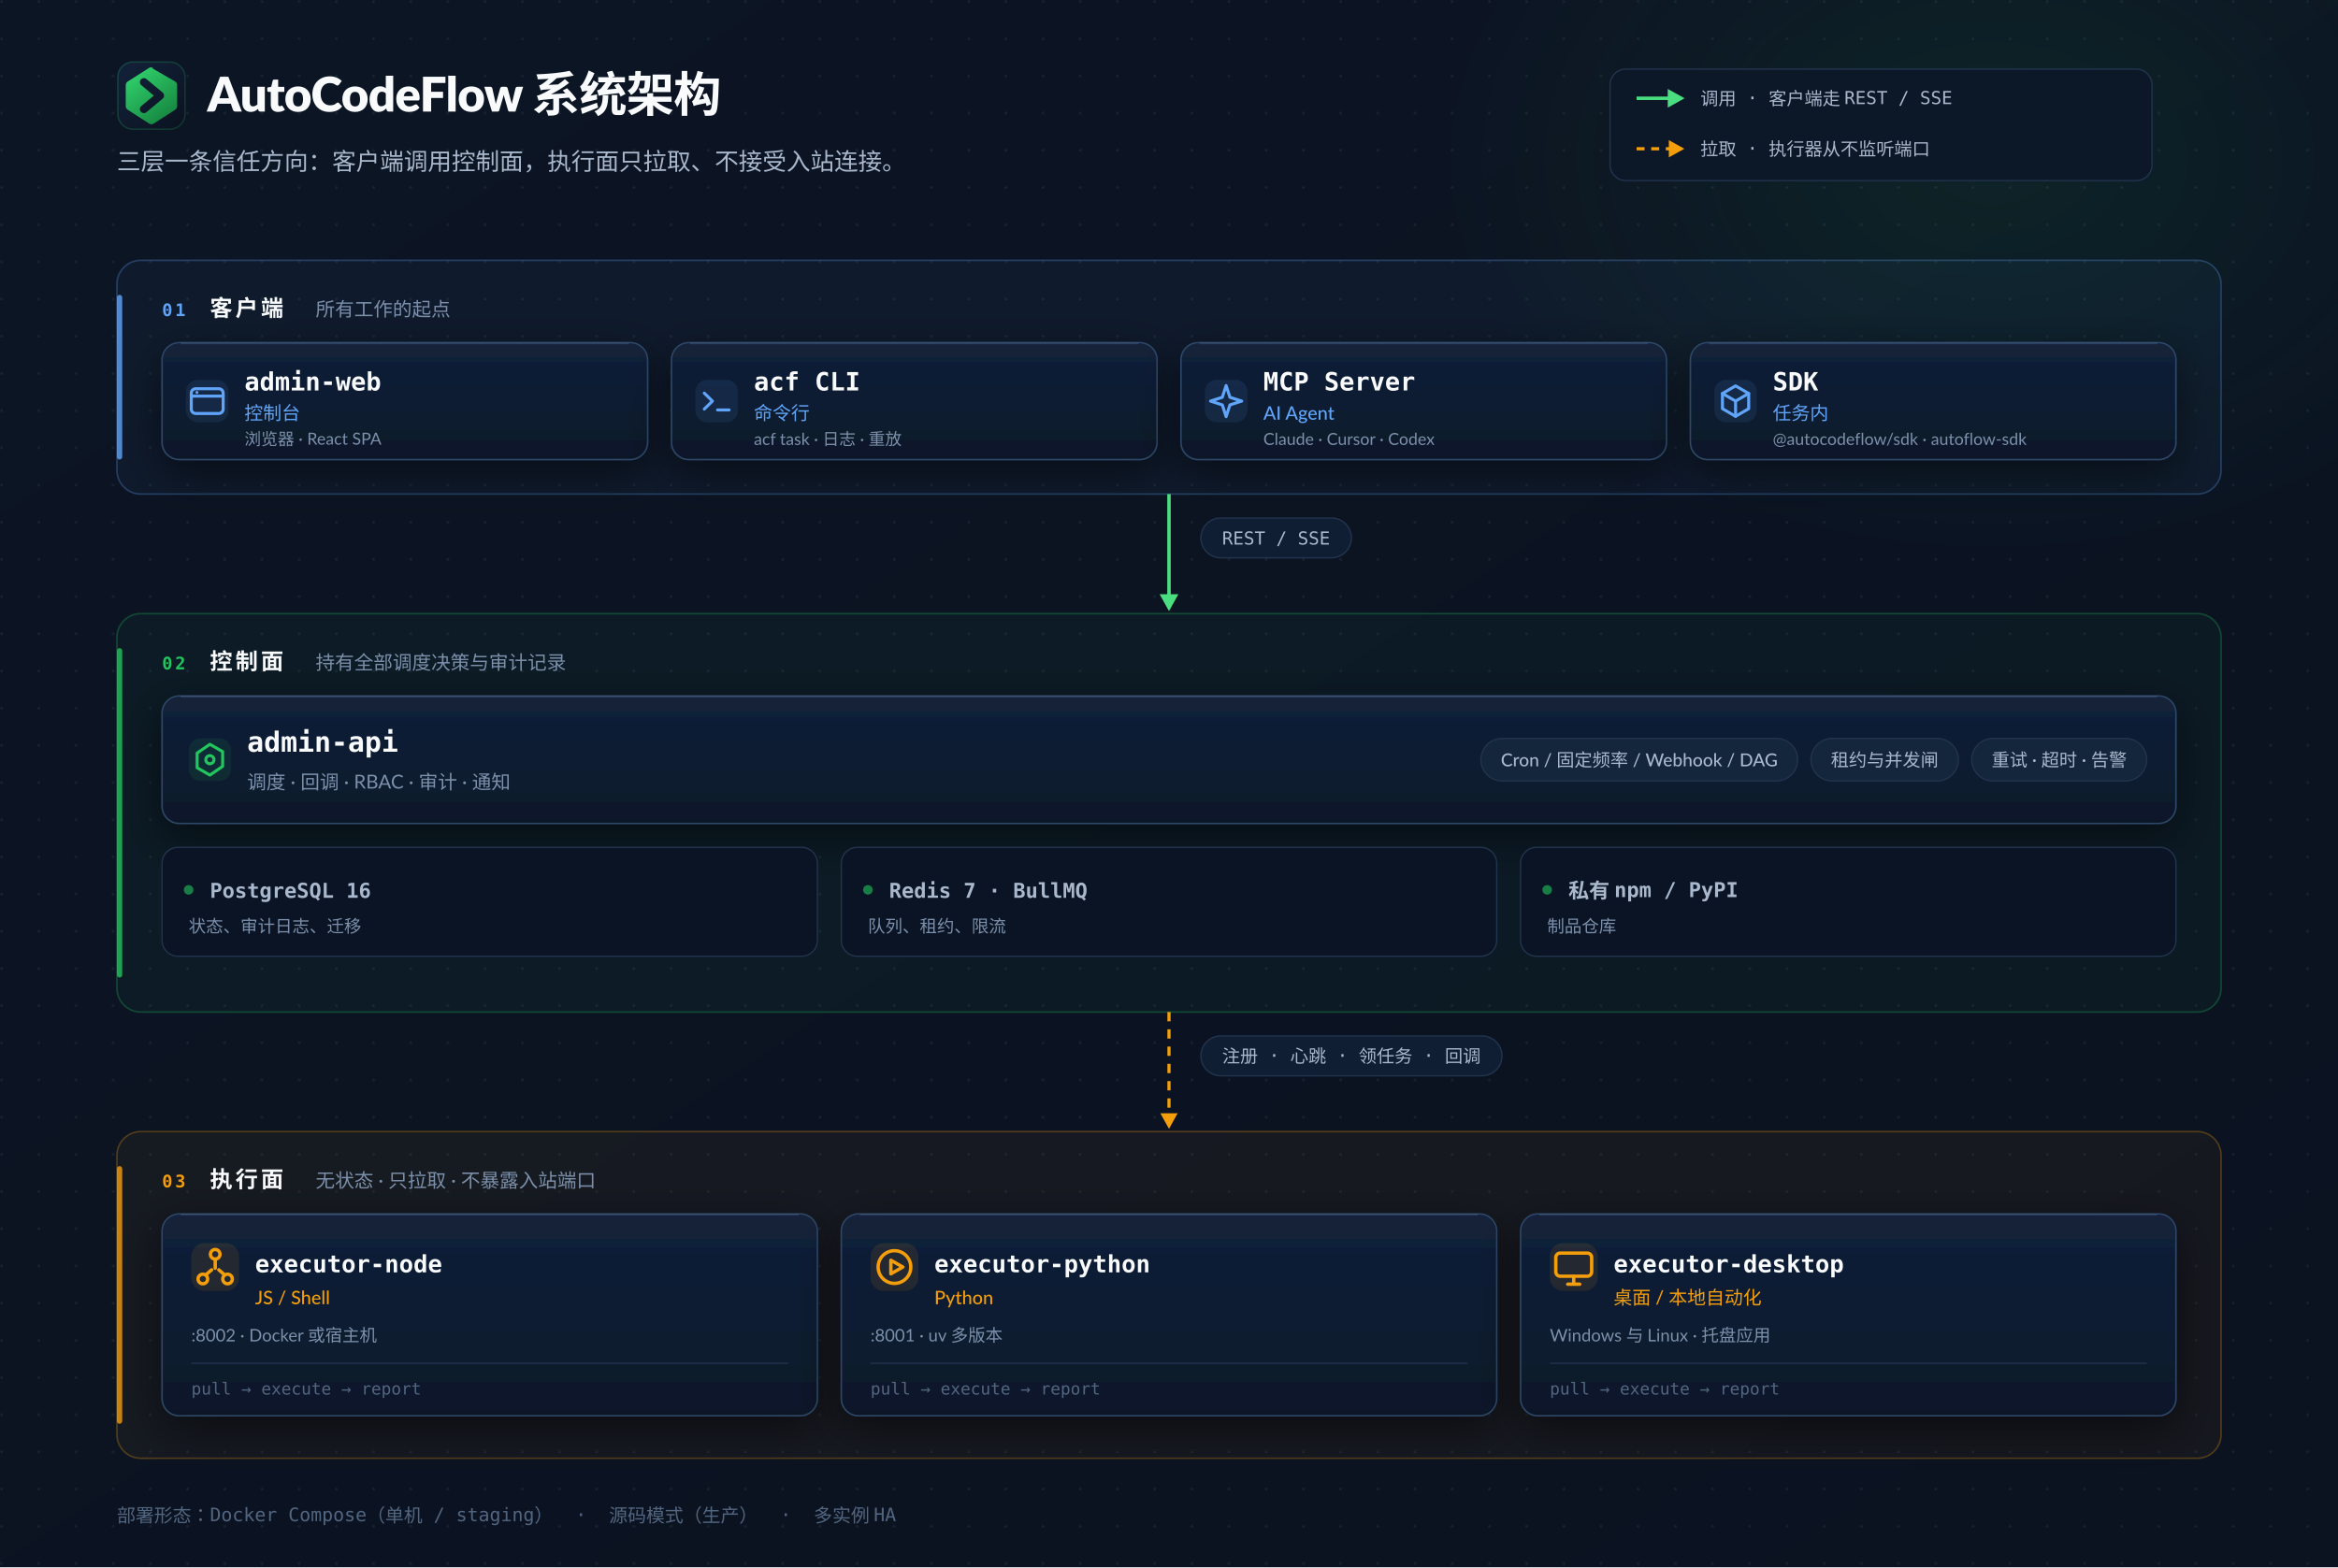
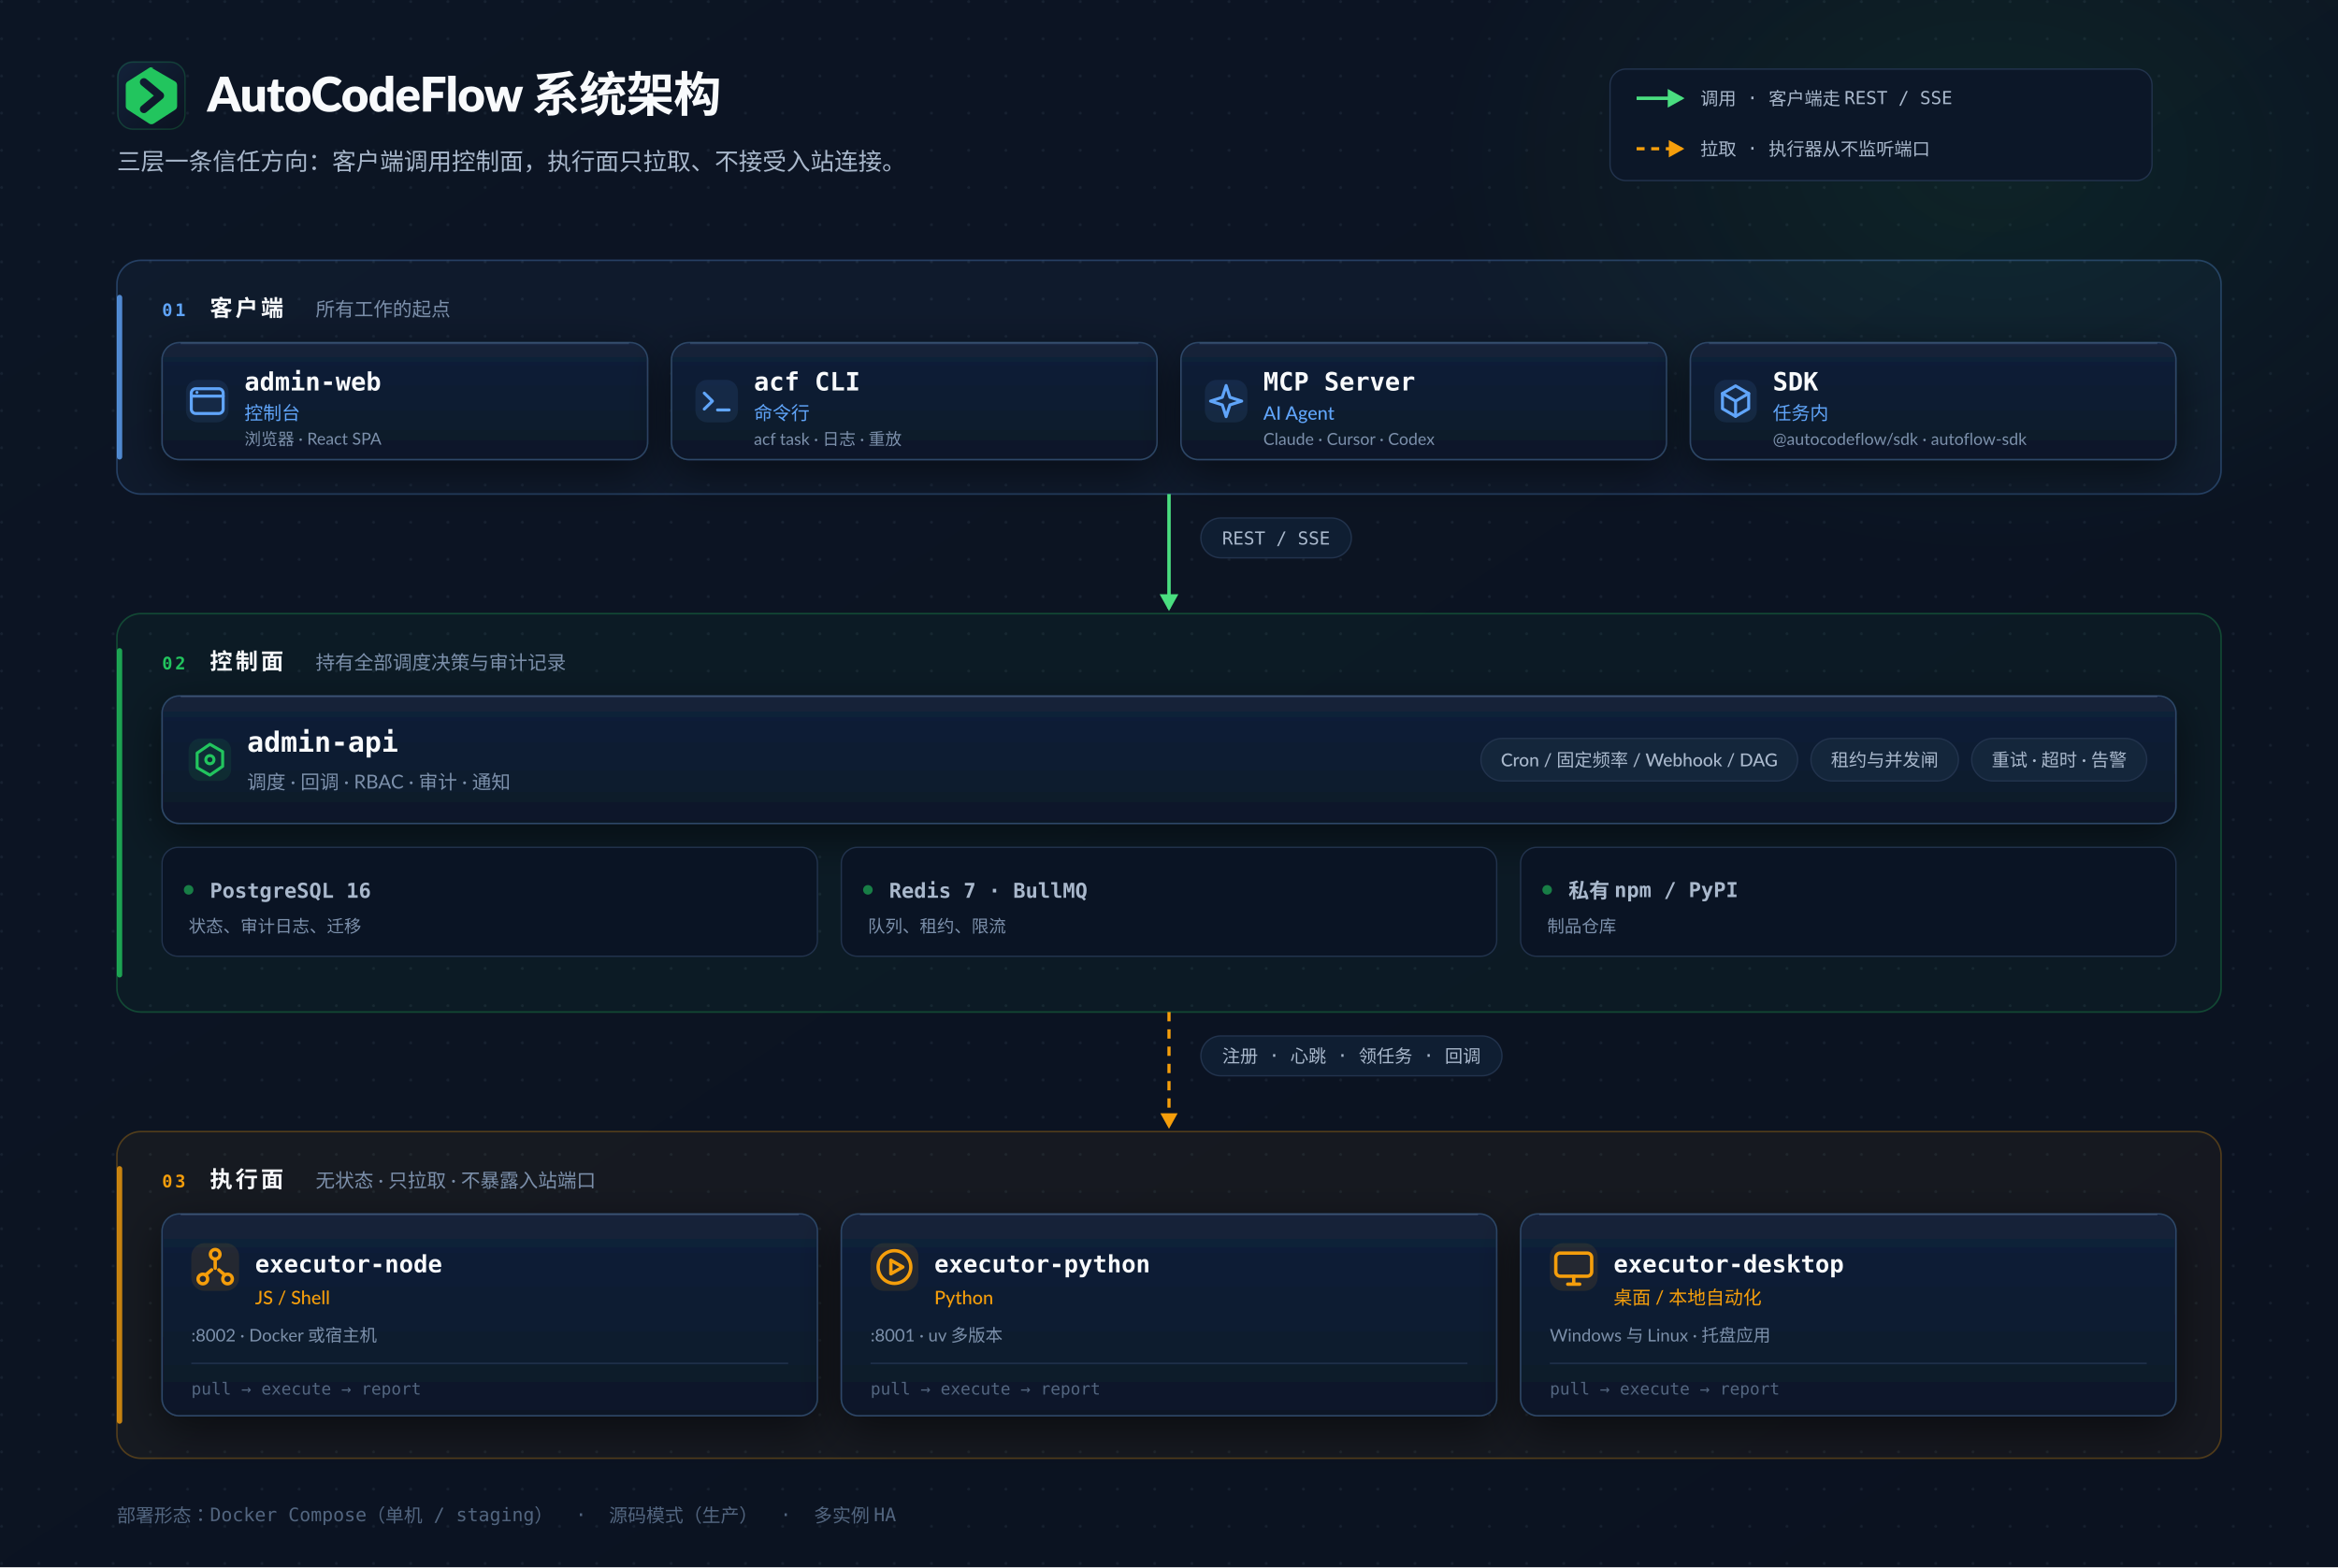
<svg xmlns="http://www.w3.org/2000/svg" viewBox="0 0 1760 1180" width="1760" height="1180" role="img">
  <defs>
    <linearGradient id="abg" x1="0" y1="0" x2="1" y2="1">
      <stop offset="0" stop-color="#0C1524" />
      <stop offset="1" stop-color="#0B1220" />
    </linearGradient>
    <radialGradient id="aglow" cx="0.5" cy="0.5" r="0.5">
      <stop offset="0" stop-color="#22C55E" stop-opacity="0.09" />
      <stop offset="1" stop-color="#22C55E" stop-opacity="0" />
    </radialGradient>
    <pattern id="adots" width="28" height="28" patternUnits="userSpaceOnUse">
      <circle cx="1.2" cy="1.2" r="1.1" fill="#8FA6C4" fill-opacity="0.09" />
    </pattern>
    <linearGradient id="card2" x1="0" y1="0" x2="0" y2="1">
      <stop offset="0" stop-color="#12213A" />
      <stop offset="1" stop-color="#0E1828" />
    </linearGradient>
    <marker id="arrow" viewBox="0 0 12 12" refX="8.5" refY="6" markerWidth="6.5" markerHeight="6.5" orient="auto">
      <path d="M1 1 L10 6 L1 11 Z" fill="#4ADE80" />
    </marker>
    <marker id="arrow-amber" viewBox="0 0 12 12" refX="8.5" refY="6" markerWidth="6.5" markerHeight="6.5" orient="auto">
      <path d="M1 1 L10 6 L1 11 Z" fill="#F59E0B" />
    </marker>
    <filter id="acard" x="-25%" y="-45%" width="150%" height="210%">
      <feDropShadow dx="0" dy="10" stdDeviation="16" flood-color="#000" flood-opacity="0.5" />
    </filter>
  </defs>
  <rect x="0" y="0" width="1760" height="1180" fill="url(#abg)" />
  <rect x="0" y="0" width="1760" height="1180" fill="url(#adots)" />
  <ellipse cx="1500" cy="120" rx="420" ry="300" fill="url(#aglow)" />
  <g transform="translate(88,46)">
    <defs>
      <linearGradient id="mark-bg" x1="0" y1="0" x2="1" y2="1">
        <stop offset="0" stop-color="#13223A" />
        <stop offset="1" stop-color="#0B1220" />
      </linearGradient>
-       <linearGradient id="mark-hex" x1="0.15" y1="0" x2="0.85" y2="1">
-         <stop offset="0" stop-color="#31D46E" />
-         <stop offset="1" stop-color="#15803D" />
-       </linearGradient>
      <mask id="mark-cut">
        <rect width="52" height="52" fill="#fff" />
        <path d="M20.312 15.844 L32.5 26 L20.312 36.156" fill="none" stroke="#000" stroke-width="6.013" stroke-linecap="round" stroke-linejoin="round" />
      </mask>
    </defs>
    <rect width="52" height="52" rx="12.168" fill="url(#mark-bg)" />
    <rect x="0.75" y="0.75" width="50.5" height="50.5" rx="11.418" fill="none" stroke="#22C55E" stroke-opacity="0.22" stroke-width="1" />
-     <path d="M26 5.037 L43.712 15.275 a3.25 3.25 0 0 1 1.625 2.844 V33.881 a3.25 3.25 0 0 1 -1.625 2.844 L27.625 47.125 a3.25 3.25 0 0 1 -3.25 0 L8.287 36.725 a3.25 3.25 0 0 1 -1.625 -2.844 V18.119 a3.25 3.25 0 0 1 1.625 -2.844 L24.375 5.037 a3.25 3.25 0 0 1 3.25 0 Z" fill="url(#mark-hex)" mask="url(#mark-cut)" />
+     <path d="M26 5.037 L43.712 15.275 a3.25 3.25 0 0 1 1.625 2.844 V33.881 a3.25 3.25 0 0 1 -1.625 2.844 L27.625 47.125 a3.25 3.25 0 0 1 -3.25 0 L8.287 36.725 a3.25 3.25 0 0 1 -1.625 -2.844 V18.119 a3.25 3.25 0 0 1 1.625 -2.844 L24.375 5.037 a3.25 3.25 0 0 1 3.25 0 Z" fill="#22C55E" mask="url(#mark-cut)" />
  </g>
  <text x="156" y="84" font-family="'Lato','Noto Sans CJK SC','DejaVu Sans',sans-serif" font-size="36" font-weight="900" fill="#F8FAFC" letter-spacing="-0.5" xml:space="preserve">AutoCodeFlow 系统架构</text>
  <text x="88" y="128" font-family="'Lato','Noto Sans CJK SC','DejaVu Sans',sans-serif" font-size="18" font-weight="400" fill="#A9B8CC" xml:space="preserve">三层一条信任方向：客户端调用控制面，执行面只拉取、不接受入站连接。</text>
  <rect x="1212" y="52" width="408" height="84" rx="12" fill="#0C1728" stroke="#22334D" stroke-width="1" />
  <path d="M1232 74 h34" stroke="#4ADE80" stroke-width="2.6" fill="none" marker-end="url(#arrow)" />
  <text x="1280" y="79" font-family="'DejaVu Sans Mono','Noto Sans Mono','Liberation Mono',monospace" font-size="13.5" font-weight="400" fill="#A9B8CC" xml:space="preserve">调用 · 客户端走 REST / SSE</text>
  <path d="M1232 112 h34" stroke="#F59E0B" stroke-width="2.4" stroke-dasharray="6 5" fill="none" marker-end="url(#arrow-amber)" />
  <text x="1280" y="117" font-family="'DejaVu Sans Mono','Noto Sans Mono','Liberation Mono',monospace" font-size="13.5" font-weight="400" fill="#A9B8CC" xml:space="preserve">拉取 · 执行器从不监听端口</text>
  <rect x="88" y="196" width="1584" height="176" rx="18" fill="#60A5FA" opacity="0.045" />
  <rect x="88" y="196" width="1584" height="176" rx="18" fill="none" stroke="#60A5FA" stroke-width="1.2" opacity="0.28" />
  <rect x="88" y="222" width="4" height="124" rx="2" fill="#60A5FA" opacity="0.8" />
  <text x="122" y="238" font-family="'DejaVu Sans Mono','Noto Sans Mono','Liberation Mono',monospace" font-size="13" font-weight="700" fill="#60A5FA" letter-spacing="2" xml:space="preserve">01</text>
  <text x="158" y="238" font-family="'Lato','Noto Sans CJK SC','DejaVu Sans',sans-serif" font-size="17" font-weight="700" fill="#F8FAFC" letter-spacing="2.2" xml:space="preserve">客户端</text>
  <text x="237.609" y="238" font-family="'Lato','Noto Sans CJK SC','DejaVu Sans',sans-serif" font-size="14.5" font-weight="400" fill="#7C90AB" xml:space="preserve">所有工作的起点</text>
  <rect x="88" y="462" width="1584" height="300" rx="18" fill="#22C55E" opacity="0.045" />
  <rect x="88" y="462" width="1584" height="300" rx="18" fill="none" stroke="#22C55E" stroke-width="1.2" opacity="0.28" />
  <rect x="88" y="488" width="4" height="248" rx="2" fill="#22C55E" opacity="0.8" />
  <text x="122" y="504" font-family="'DejaVu Sans Mono','Noto Sans Mono','Liberation Mono',monospace" font-size="13" font-weight="700" fill="#22C55E" letter-spacing="2" xml:space="preserve">02</text>
  <text x="158" y="504" font-family="'Lato','Noto Sans CJK SC','DejaVu Sans',sans-serif" font-size="17" font-weight="700" fill="#F8FAFC" letter-spacing="2.2" xml:space="preserve">控制面</text>
  <text x="237.609" y="504" font-family="'Lato','Noto Sans CJK SC','DejaVu Sans',sans-serif" font-size="14.5" font-weight="400" fill="#7C90AB" xml:space="preserve">持有全部调度决策与审计记录</text>
  <rect x="88" y="852" width="1584" height="246" rx="18" fill="#F59E0B" opacity="0.045" />
  <rect x="88" y="852" width="1584" height="246" rx="18" fill="none" stroke="#F59E0B" stroke-width="1.2" opacity="0.28" />
  <rect x="88" y="878" width="4" height="194" rx="2" fill="#F59E0B" opacity="0.8" />
  <text x="122" y="894" font-family="'DejaVu Sans Mono','Noto Sans Mono','Liberation Mono',monospace" font-size="13" font-weight="700" fill="#F59E0B" letter-spacing="2" xml:space="preserve">03</text>
  <text x="158" y="894" font-family="'Lato','Noto Sans CJK SC','DejaVu Sans',sans-serif" font-size="17" font-weight="700" fill="#F8FAFC" letter-spacing="2.2" xml:space="preserve">执行面</text>
  <text x="237.609" y="894" font-family="'Lato','Noto Sans CJK SC','DejaVu Sans',sans-serif" font-size="14.5" font-weight="400" fill="#7C90AB" xml:space="preserve">无状态 · 只拉取 · 不暴露入站端口</text>
  <g filter="url(#acard)">
    <rect x="122" y="258" width="365.5" height="88" rx="13" fill="url(#card2)" stroke="#2E4767" stroke-width="1.1" />
  </g>
  <rect x="136" y="258" width="337.5" height="1.2" fill="#7C93B4" opacity="0.22" />
  <g transform="translate(140,286)">
    <rect x="0" y="0" width="32" height="32" rx="8.96" fill="#60A5FA" opacity="0.1" />
    <g transform="scale(1.33333)" fill="none" stroke="#60A5FA" stroke-width="1.7" stroke-linecap="round" stroke-linejoin="round" color="#60A5FA">
      <rect x="3" y="5" width="18" height="14" rx="2.5" />
      <path d="M3 9.2h18" />
      <circle cx="6.2" cy="7.1" r=".85" fill="currentColor" stroke="none" />
    </g>
  </g>
  <text x="184" y="294" font-family="'DejaVu Sans Mono','Noto Sans Mono','Liberation Mono',monospace" font-size="19" font-weight="700" fill="#F8FAFC" xml:space="preserve">admin-web</text>
  <text x="184" y="316" font-family="'Lato','Noto Sans CJK SC','DejaVu Sans',sans-serif" font-size="14" font-weight="500" fill="#60A5FA" xml:space="preserve">控制台</text>
  <text x="184" y="335" font-family="'Lato','Noto Sans CJK SC','DejaVu Sans',sans-serif" font-size="12.5" font-weight="400" fill="#7C90AB" xml:space="preserve">浏览器 · React SPA</text>
  <g filter="url(#acard)">
    <rect x="505.5" y="258" width="365.5" height="88" rx="13" fill="url(#card2)" stroke="#2E4767" stroke-width="1.1" />
  </g>
  <rect x="519.5" y="258" width="337.5" height="1.2" fill="#7C93B4" opacity="0.22" />
  <g transform="translate(523.5,286)">
    <rect x="0" y="0" width="32" height="32" rx="8.96" fill="#60A5FA" opacity="0.1" />
    <g transform="scale(1.33333)" fill="none" stroke="#60A5FA" stroke-width="1.7" stroke-linecap="round" stroke-linejoin="round" color="#60A5FA">
      <path d="M5 7.5l4.6 4.5L5 16.5" />
      <path d="M12.5 17h6.5" />
    </g>
  </g>
  <text x="567.5" y="294" font-family="'DejaVu Sans Mono','Noto Sans Mono','Liberation Mono',monospace" font-size="19" font-weight="700" fill="#F8FAFC" xml:space="preserve">acf CLI</text>
  <text x="567.5" y="316" font-family="'Lato','Noto Sans CJK SC','DejaVu Sans',sans-serif" font-size="14" font-weight="500" fill="#60A5FA" xml:space="preserve">命令行</text>
  <text x="567.5" y="335" font-family="'Lato','Noto Sans CJK SC','DejaVu Sans',sans-serif" font-size="12.5" font-weight="400" fill="#7C90AB" xml:space="preserve">acf task · 日志 · 重放</text>
  <g filter="url(#acard)">
    <rect x="889" y="258" width="365.5" height="88" rx="13" fill="url(#card2)" stroke="#2E4767" stroke-width="1.1" />
  </g>
  <rect x="903" y="258" width="337.5" height="1.2" fill="#7C93B4" opacity="0.22" />
  <g transform="translate(907,286)">
    <rect x="0" y="0" width="32" height="32" rx="8.96" fill="#60A5FA" opacity="0.1" />
    <g transform="scale(1.33333)" fill="none" stroke="#60A5FA" stroke-width="1.7" stroke-linecap="round" stroke-linejoin="round" color="#60A5FA">
      <path d="M12 3.2l2.15 6.65L20.8 12l-6.65 2.15L12 20.8l-2.15-6.65L3.2 12l6.65-2.15z" />
    </g>
  </g>
  <text x="951" y="294" font-family="'DejaVu Sans Mono','Noto Sans Mono','Liberation Mono',monospace" font-size="19" font-weight="700" fill="#F8FAFC" xml:space="preserve">MCP Server</text>
  <text x="951" y="316" font-family="'Lato','Noto Sans CJK SC','DejaVu Sans',sans-serif" font-size="14" font-weight="500" fill="#60A5FA" xml:space="preserve">AI Agent</text>
  <text x="951" y="335" font-family="'Lato','Noto Sans CJK SC','DejaVu Sans',sans-serif" font-size="12.5" font-weight="400" fill="#7C90AB" xml:space="preserve">Claude · Cursor · Codex</text>
  <g filter="url(#acard)">
    <rect x="1272.5" y="258" width="365.5" height="88" rx="13" fill="url(#card2)" stroke="#2E4767" stroke-width="1.1" />
  </g>
  <rect x="1286.5" y="258" width="337.5" height="1.2" fill="#7C93B4" opacity="0.22" />
  <g transform="translate(1290.5,286)">
    <rect x="0" y="0" width="32" height="32" rx="8.96" fill="#60A5FA" opacity="0.1" />
    <g transform="scale(1.33333)" fill="none" stroke="#60A5FA" stroke-width="1.7" stroke-linecap="round" stroke-linejoin="round" color="#60A5FA">
      <path d="M12 3.4l7.4 4.3v8.6L12 20.6l-7.4-4.3V7.7z" />
      <path d="M4.6 7.7L12 12l7.4-4.3" />
      <path d="M12 12v8.6" />
    </g>
  </g>
  <text x="1334.5" y="294" font-family="'DejaVu Sans Mono','Noto Sans Mono','Liberation Mono',monospace" font-size="19" font-weight="700" fill="#F8FAFC" xml:space="preserve">SDK</text>
  <text x="1334.5" y="316" font-family="'Lato','Noto Sans CJK SC','DejaVu Sans',sans-serif" font-size="14" font-weight="500" fill="#60A5FA" xml:space="preserve">任务内</text>
  <text x="1334.5" y="335" font-family="'Lato','Noto Sans CJK SC','DejaVu Sans',sans-serif" font-size="12.5" font-weight="400" fill="#7C90AB" xml:space="preserve">@autocodeflow/sdk · autoflow-sdk</text>
  <g filter="url(#acard)">
    <rect x="122" y="524" width="1516" height="96" rx="13" fill="url(#card2)" stroke="#2E4767" stroke-width="1.1" />
  </g>
  <rect x="136" y="524" width="1488" height="1.2" fill="#7C93B4" opacity="0.22" />
  <g transform="translate(142,556)">
    <rect x="0" y="0" width="32" height="32" rx="8.96" fill="#22C55E" opacity="0.1" />
    <g transform="scale(1.33333)" fill="none" stroke="#22C55E" stroke-width="1.7" stroke-linecap="round" stroke-linejoin="round" color="#22C55E">
      <path d="M12 3.3l7.2 4.15v8.3L12 20.7l-7.2-4.15v-8.3z" />
      <circle cx="12" cy="12" r="2.3" />
    </g>
  </g>
  <text x="186" y="566" font-family="'DejaVu Sans Mono','Noto Sans Mono','Liberation Mono',monospace" font-size="21" font-weight="700" fill="#F8FAFC" xml:space="preserve">admin-api</text>
  <text x="186" y="594" font-family="'Lato','Noto Sans CJK SC','DejaVu Sans',sans-serif" font-size="14.5" font-weight="400" fill="#7C90AB" xml:space="preserve">调度 · 回调 · RBAC · 审计 · 通知</text>
  <rect x="1114.81" y="556" width="238.438" height="32" rx="16" fill="#14263B" stroke="#22334D" stroke-width="1" />
  <text x="1129.81" y="577" font-family="'Lato','Noto Sans CJK SC','DejaVu Sans',sans-serif" font-size="13.5" font-weight="500" fill="#A9B8CC" xml:space="preserve">Cron / 固定频率 / Webhook / DAG</text>
  <rect x="1363.25" y="556" width="111" height="32" rx="16" fill="#14263B" stroke="#22334D" stroke-width="1" />
  <text x="1378.25" y="577" font-family="'Lato','Noto Sans CJK SC','DejaVu Sans',sans-serif" font-size="13.5" font-weight="500" fill="#A9B8CC" xml:space="preserve">租约与并发闸</text>
  <rect x="1484.25" y="556" width="131.75" height="32" rx="16" fill="#14263B" stroke="#22334D" stroke-width="1" />
  <text x="1499.25" y="577" font-family="'Lato','Noto Sans CJK SC','DejaVu Sans',sans-serif" font-size="13.5" font-weight="500" fill="#A9B8CC" xml:space="preserve">重试 · 超时 · 告警</text>
  <rect x="122" y="638" width="493.333" height="82" rx="12" fill="#0A1424" stroke="#22334D" stroke-width="1" />
  <circle cx="142" cy="670" r="3.6" fill="#22C55E" opacity="0.6" />
  <text x="158" y="676" font-family="'DejaVu Sans Mono','Noto Sans Mono','Liberation Mono',monospace" font-size="15.5" font-weight="700" fill="#A9B8CC" xml:space="preserve">PostgreSQL 16</text>
  <text x="142" y="702" font-family="'Lato','Noto Sans CJK SC','DejaVu Sans',sans-serif" font-size="13" font-weight="400" fill="#7C90AB" xml:space="preserve">状态、审计日志、迁移</text>
  <rect x="633.333" y="638" width="493.333" height="82" rx="12" fill="#0A1424" stroke="#22334D" stroke-width="1" />
  <circle cx="653.333" cy="670" r="3.6" fill="#22C55E" opacity="0.6" />
  <text x="669.333" y="676" font-family="'DejaVu Sans Mono','Noto Sans Mono','Liberation Mono',monospace" font-size="15.5" font-weight="700" fill="#A9B8CC" xml:space="preserve">Redis 7 · BullMQ</text>
  <text x="653.333" y="702" font-family="'Lato','Noto Sans CJK SC','DejaVu Sans',sans-serif" font-size="13" font-weight="400" fill="#7C90AB" xml:space="preserve">队列、租约、限流</text>
  <rect x="1144.67" y="638" width="493.333" height="82" rx="12" fill="#0A1424" stroke="#22334D" stroke-width="1" />
  <circle cx="1164.67" cy="670" r="3.6" fill="#22C55E" opacity="0.6" />
  <text x="1180.67" y="676" font-family="'DejaVu Sans Mono','Noto Sans Mono','Liberation Mono',monospace" font-size="15.5" font-weight="700" fill="#A9B8CC" xml:space="preserve">私有 npm / PyPI</text>
  <text x="1164.67" y="702" font-family="'Lato','Noto Sans CJK SC','DejaVu Sans',sans-serif" font-size="13" font-weight="400" fill="#7C90AB" xml:space="preserve">制品仓库</text>
  <g filter="url(#acard)">
    <rect x="122" y="914" width="493.333" height="152" rx="13" fill="url(#card2)" stroke="#2E4767" stroke-width="1.1" />
  </g>
  <rect x="136" y="914" width="465.333" height="1.2" fill="#7C93B4" opacity="0.22" />
  <g transform="translate(144,936)">
    <rect x="0" y="0" width="36" height="36" rx="10.08" fill="#F59E0B" opacity="0.1" />
    <g transform="scale(1.5)" fill="none" stroke="#F59E0B" stroke-width="1.7" stroke-linecap="round" stroke-linejoin="round" color="#F59E0B">
      <circle cx="12" cy="5.6" r="2.4" />
      <circle cx="5.8" cy="18" r="2.4" />
      <circle cx="18.2" cy="18" r="2.4" />
      <path d="M12 8v4.6M10.2 13.4l-2.9 2.5M13.8 13.4l2.9 2.5" />
    </g>
  </g>
  <text x="192" y="958" font-family="'DejaVu Sans Mono','Noto Sans Mono','Liberation Mono',monospace" font-size="18" font-weight="700" fill="#F8FAFC" xml:space="preserve">executor-node</text>
  <text x="192" y="982" font-family="'Lato','Noto Sans CJK SC','DejaVu Sans',sans-serif" font-size="14" font-weight="500" fill="#F59E0B" xml:space="preserve">JS / Shell</text>
  <text x="144" y="1010" font-family="'Lato','Noto Sans CJK SC','DejaVu Sans',sans-serif" font-size="13" font-weight="400" fill="#7C90AB" xml:space="preserve">:8002 · Docker 或宿主机</text>
  <rect x="144" y="1026" width="449.333" height="1" fill="#22334D" />
  <text x="144" y="1050" font-family="'DejaVu Sans Mono','Noto Sans Mono','Liberation Mono',monospace" font-size="12.5" font-weight="400" fill="#52657F" xml:space="preserve">pull → execute → report</text>
  <g filter="url(#acard)">
    <rect x="633.333" y="914" width="493.333" height="152" rx="13" fill="url(#card2)" stroke="#2E4767" stroke-width="1.1" />
  </g>
  <rect x="647.333" y="914" width="465.333" height="1.2" fill="#7C93B4" opacity="0.22" />
  <g transform="translate(655.333,936)">
    <rect x="0" y="0" width="36" height="36" rx="10.08" fill="#F59E0B" opacity="0.1" />
    <g transform="scale(1.5)" fill="none" stroke="#F59E0B" stroke-width="1.7" stroke-linecap="round" stroke-linejoin="round" color="#F59E0B">
      <circle cx="12" cy="12" r="8.2" />
      <path d="M10.2 8.6l6 3.4-6 3.4z" />
    </g>
  </g>
  <text x="703.333" y="958" font-family="'DejaVu Sans Mono','Noto Sans Mono','Liberation Mono',monospace" font-size="18" font-weight="700" fill="#F8FAFC" xml:space="preserve">executor-python</text>
  <text x="703.333" y="982" font-family="'Lato','Noto Sans CJK SC','DejaVu Sans',sans-serif" font-size="14" font-weight="500" fill="#F59E0B" xml:space="preserve">Python</text>
  <text x="655.333" y="1010" font-family="'Lato','Noto Sans CJK SC','DejaVu Sans',sans-serif" font-size="13" font-weight="400" fill="#7C90AB" xml:space="preserve">:8001 · uv 多版本</text>
  <rect x="655.333" y="1026" width="449.333" height="1" fill="#22334D" />
  <text x="655.333" y="1050" font-family="'DejaVu Sans Mono','Noto Sans Mono','Liberation Mono',monospace" font-size="12.5" font-weight="400" fill="#52657F" xml:space="preserve">pull → execute → report</text>
  <g filter="url(#acard)">
    <rect x="1144.67" y="914" width="493.333" height="152" rx="13" fill="url(#card2)" stroke="#2E4767" stroke-width="1.1" />
  </g>
  <rect x="1158.67" y="914" width="465.333" height="1.2" fill="#7C93B4" opacity="0.22" />
  <g transform="translate(1166.67,936)">
    <rect x="0" y="0" width="36" height="36" rx="10.08" fill="#F59E0B" opacity="0.1" />
    <g transform="scale(1.5)" fill="none" stroke="#F59E0B" stroke-width="1.7" stroke-linecap="round" stroke-linejoin="round" color="#F59E0B">
      <rect x="3" y="5" width="18" height="11.6" rx="2.2" />
      <path d="M9 20.6h6M12 16.6v4" />
    </g>
  </g>
  <text x="1214.67" y="958" font-family="'DejaVu Sans Mono','Noto Sans Mono','Liberation Mono',monospace" font-size="18" font-weight="700" fill="#F8FAFC" xml:space="preserve">executor-desktop</text>
  <text x="1214.67" y="982" font-family="'Lato','Noto Sans CJK SC','DejaVu Sans',sans-serif" font-size="14" font-weight="500" fill="#F59E0B" xml:space="preserve">桌面 / 本地自动化</text>
  <text x="1166.67" y="1010" font-family="'Lato','Noto Sans CJK SC','DejaVu Sans',sans-serif" font-size="13" font-weight="400" fill="#7C90AB" xml:space="preserve">Windows 与 Linux · 托盘应用</text>
  <rect x="1166.67" y="1026" width="449.333" height="1" fill="#22334D" />
  <text x="1166.67" y="1050" font-family="'DejaVu Sans Mono','Noto Sans Mono','Liberation Mono',monospace" font-size="12.5" font-weight="400" fill="#52657F" xml:space="preserve">pull → execute → report</text>
  <path d="M880.0 372 V458" stroke="#4ADE80" stroke-width="2.6" fill="none" marker-end="url(#arrow)" />
  <rect x="904" y="390" width="113.281" height="30" rx="15" fill="#0F1E32" stroke="#22334D" stroke-width="1" />
  <text x="920" y="410" font-family="'DejaVu Sans Mono','Noto Sans Mono','Liberation Mono',monospace" font-size="13.5" font-weight="400" fill="#A9B8CC" xml:space="preserve">REST / SSE</text>
  <path d="M880.0 762 V848" stroke="#F59E0B" stroke-width="2.4" stroke-dasharray="7 6" fill="none" marker-end="url(#arrow-amber)" />
  <rect x="904" y="780" width="226.656" height="30" rx="15" fill="#0F1E32" stroke="#22334D" stroke-width="1" />
  <text x="920" y="800" font-family="'DejaVu Sans Mono','Noto Sans Mono','Liberation Mono',monospace" font-size="13.5" font-weight="400" fill="#A9B8CC" xml:space="preserve">注册 · 心跳 · 领任务 · 回调</text>
  <text x="88" y="1146" font-family="'DejaVu Sans Mono','Noto Sans Mono','Liberation Mono',monospace" font-size="14" font-weight="400" fill="#52657F" xml:space="preserve">部署形态：Docker Compose（单机 / staging）  ·  源码模式（生产）  ·  多实例 HA</text>
</svg>
